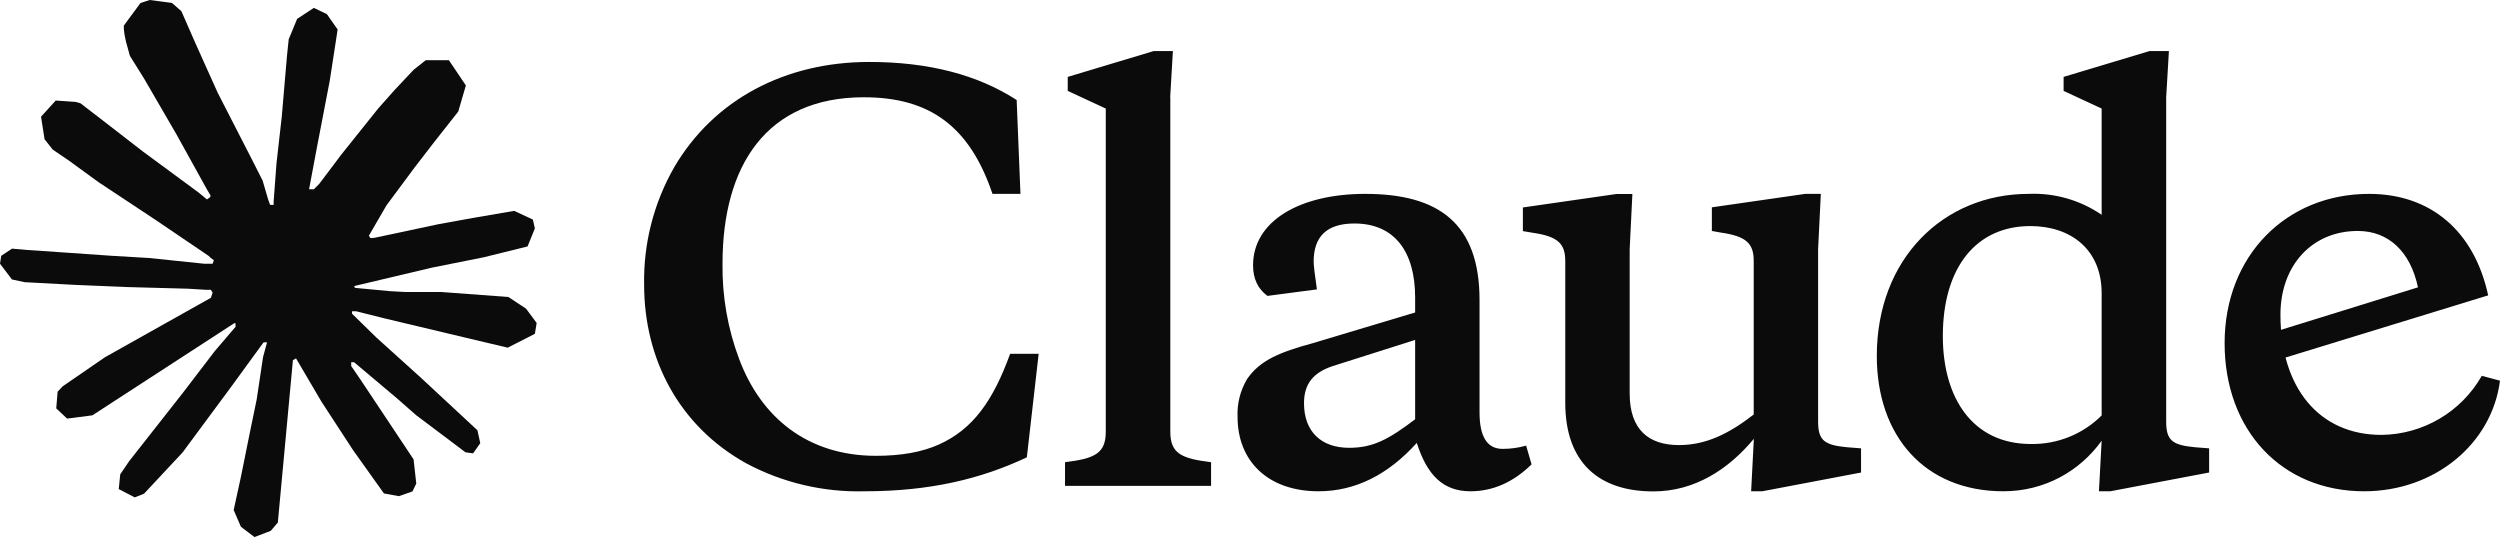
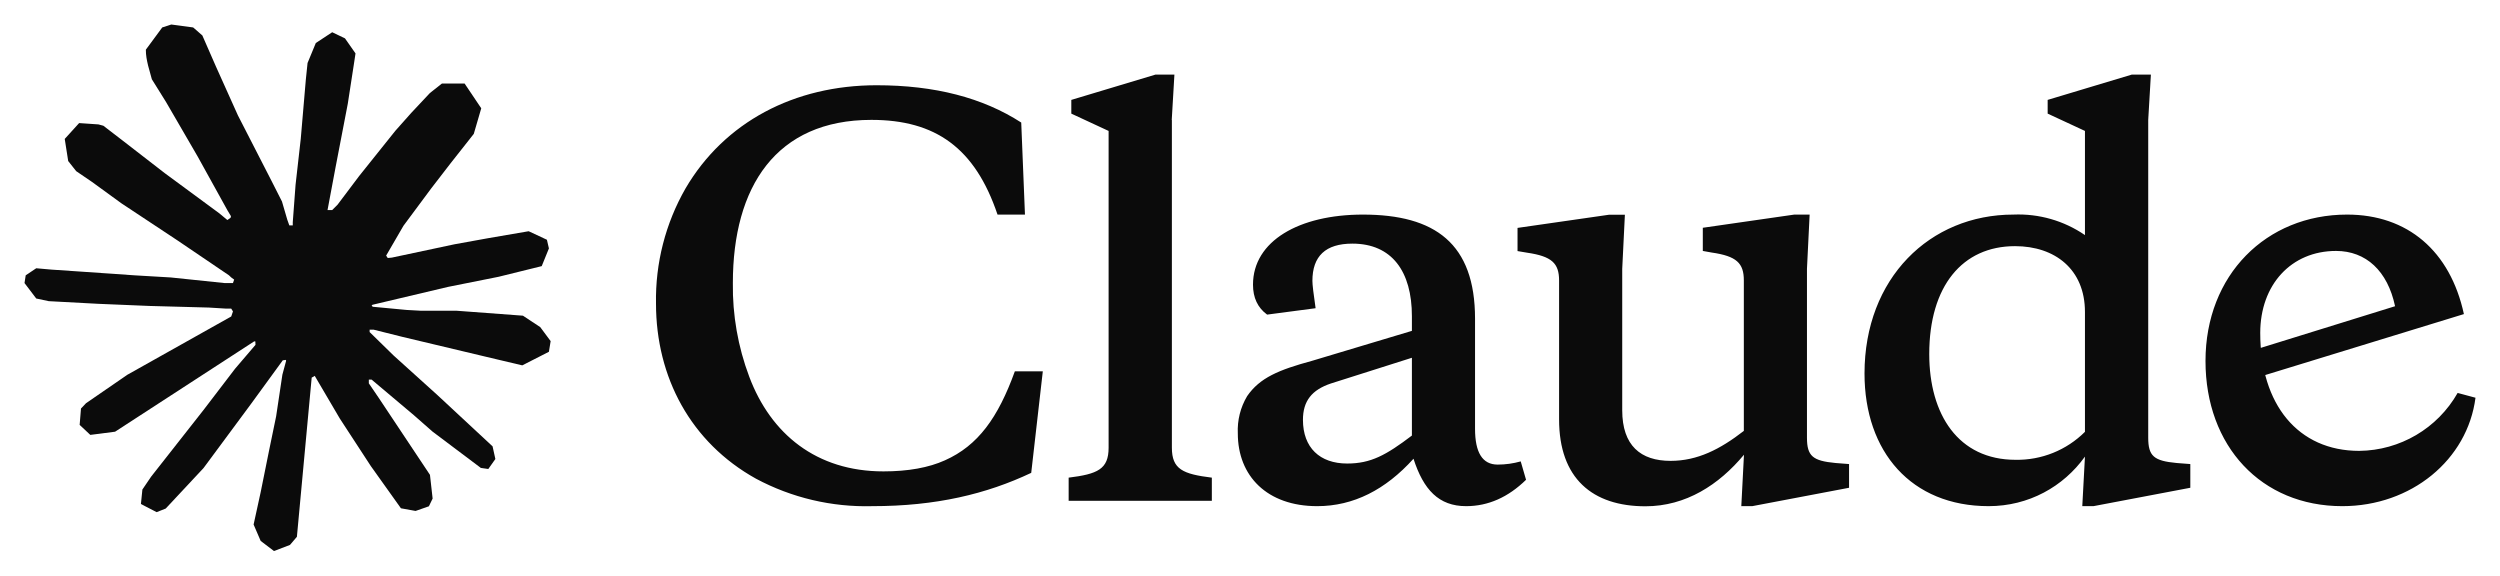
- <svg xmlns="http://www.w3.org/2000/svg" width="512" height="110" preserveAspectRatio="xMidYMid" viewBox="0 0 512 110">
+ <svg xmlns="http://www.w3.org/2000/svg" preserveAspectRatio="xMidYMid" viewBox="-5.12 -5.12 522.24 120.23">
  <path fill="#0b0b0b" d="m21.564 73.123 21.62-12.132.361-1.057-.361-.584h-1.058l-3.617-.223-12.354-.334-10.712-.445-10.379-.556-2.615-.557L0 54.007l.25-1.613 2.199-1.475 3.144.278 6.956.473 10.434.724 7.568.445 11.214 1.168h1.78l.25-.723-.611-.445-.473-.445-10.796-7.318-11.687-7.735-6.12-4.452-3.312-2.254-1.67-2.115-.723-4.619 3.005-3.31 4.035.277 1.03.279 4.09 3.144 8.736 6.761 11.408 8.403 1.67 1.391.668-.473.083-.333-.751-1.253-6.205-11.213-6.622-11.408-2.95-4.73-.779-2.838c-.278-1.169-.473-2.143-.473-3.34L28.771.613 30.663 0l4.563.612 1.92 1.67 2.838 6.483 4.591 10.211 7.123 13.885 2.087 4.118 1.113 3.812.417 1.168h.724v-.667l.584-7.819 1.085-9.6 1.058-12.354.361-3.478 1.725-4.173 3.423-2.254 2.67 1.28 2.2 3.144-.307 2.031-1.308 8.487-2.56 13.3-1.67 8.904h.975l1.113-1.113 4.507-5.983 7.569-9.46 3.339-3.756 3.895-4.146 2.504-1.976h4.73l3.478 5.176-1.558 5.342-4.869 6.177-4.035 5.231-5.787 7.79-3.617 6.234.334.5.862-.083 13.078-2.782 7.067-1.28 8.431-1.447 3.812 1.78.417 1.81-1.502 3.7-9.015 2.226-10.574 2.114-15.748 3.729-.195.139.222.278 7.096.668 3.033.167h7.429l13.829 1.03 3.617 2.392 2.17 2.922-.362 2.226-5.565 2.838-7.512-1.78-17.53-4.174-6.01-1.503h-.835v.5l5.009 4.898 9.182 8.292L97.776 88.12l.584 2.644-1.475 2.087-1.558-.223-10.1-7.596-3.896-3.423-8.82-7.429h-.584v.78l2.03 2.977 10.741 16.138.556 4.953-.779 1.613-2.782.974-3.06-.556-6.29-8.82-6.482-9.934-5.231-8.904-.64.362-3.089 33.25-1.447 1.698-3.339 1.28-2.782-2.115-1.475-3.423 1.475-6.76 1.78-8.821 1.448-7.012 1.307-8.71.78-2.893-.056-.195-.64.084-6.567 9.015-9.989 13.495-7.902 8.459-1.892.75-3.283-1.697.306-3.032 1.836-2.7 10.935-13.912 6.595-8.625 4.257-4.98-.028-.724h-.25L18.92 85.06l-5.175.668-2.226-2.087.279-3.423 1.057-1.113 8.737-6.01-.028.028Z" />
  <path fill="#0b0b0b" d="M179.413 93.351c-13.968 0-23.512-7.79-28.02-19.783a53.395 53.395 0 0 1-3.422-19.56c0-20.118 9.015-34.086 28.938-34.086 13.383 0 21.647 5.844 26.35 19.784h5.731l-.779-19.227c-8.013-5.175-18.03-7.791-30.217-7.791-17.168 0-31.776 7.68-39.9 21.536a46.662 46.662 0 0 0-6.178 24.068c0 15.387 7.263 29.022 20.897 36.59a48.72 48.72 0 0 0 24.29 5.732c13.3 0 23.846-2.532 33.195-6.956l2.42-21.203h-5.842c-3.506 9.683-7.68 15.498-14.608 18.587-3.395 1.53-7.68 2.31-12.855 2.31Zm60.24-73.429.557-9.46h-3.952l-17.585 5.287v2.866l7.791 3.617v66.167c0 4.507-2.31 5.509-8.347 6.26v4.842h29.911v-4.842c-6.065-.751-8.347-1.753-8.347-6.26V19.95l-.028-.028Zm118.95 80.692h2.31l20.228-3.84V91.82l-2.838-.222c-4.73-.446-5.955-1.42-5.955-5.287V51.03l.557-11.324h-3.2L350.59 42.46v4.842l1.864.334c5.175.75 6.706 2.198 6.706 5.815v31.442c-4.953 3.84-9.683 6.26-15.304 6.26-6.233 0-10.1-3.172-10.1-10.573V51.058l.556-11.325h-3.283l-19.143 2.755v4.842l1.975.333c5.176.752 6.706 2.199 6.706 5.816v29.02c0 12.3 6.956 18.142 18.03 18.142 8.459 0 15.387-4.507 20.59-10.768l-.556 10.768-.028-.027Zm-55.593-39.15c0-15.72-8.348-21.758-23.429-21.758-13.3 0-22.955 5.509-22.955 14.635 0 2.727.974 4.814 2.95 6.26l10.128-1.335c-.446-3.06-.668-4.925-.668-5.704 0-5.175 2.754-7.79 8.347-7.79 8.264 0 12.438 5.815 12.438 15.164v3.06l-20.869 6.261c-6.956 1.892-10.907 3.534-13.55 7.374a13.912 13.912 0 0 0-1.948 7.79c0 8.904 6.121 15.193 16.583 15.193 7.569 0 14.275-3.423 20.118-9.906 2.087 6.483 5.286 9.906 10.99 9.906 4.62 0 8.793-1.865 12.521-5.51l-1.113-3.84a17.782 17.782 0 0 1-4.813.668c-3.2 0-4.73-2.532-4.73-7.484V61.464ZM276.298 91.71c-5.704 0-9.238-3.311-9.238-9.127 0-3.95 1.865-6.26 5.843-7.596l16.918-5.37v16.25c-5.398 4.09-8.57 5.843-13.523 5.843Zm176.13 5.064V91.82l-2.866-.222c-4.73-.446-5.927-1.42-5.927-5.287v-66.39l.557-9.46h-3.98l-17.585 5.287v2.866l7.791 3.617V43.99a24.57 24.57 0 0 0-14.941-4.285c-17.474 0-31.108 13.3-31.108 33.194 0 16.39 9.794 27.714 25.932 27.714 8.348 0 15.61-4.063 20.117-10.351l-.556 10.35h2.337l20.229-3.84ZM415.81 46.3c8.348 0 14.608 4.842 14.608 13.745v25.043a20.034 20.034 0 0 1-14.496 5.843c-11.965 0-18.03-9.46-18.03-22.093 0-14.19 6.928-22.538 17.918-22.538Zm79.384 12.521c-1.558-7.346-6.066-11.52-12.326-11.52-9.35 0-15.833 7.04-15.833 17.14 0 14.943 7.903 24.625 20.674 24.625a23.93 23.93 0 0 0 20.563-12.103L512 77.964c-1.67 12.967-13.411 22.65-27.825 22.65-16.917 0-28.575-12.521-28.575-30.33 0-17.946 12.66-30.578 29.577-30.578 12.632 0 21.536 7.596 24.402 20.785l-44.074 13.522V68.06l29.689-9.21v-.028Z" />
</svg>
